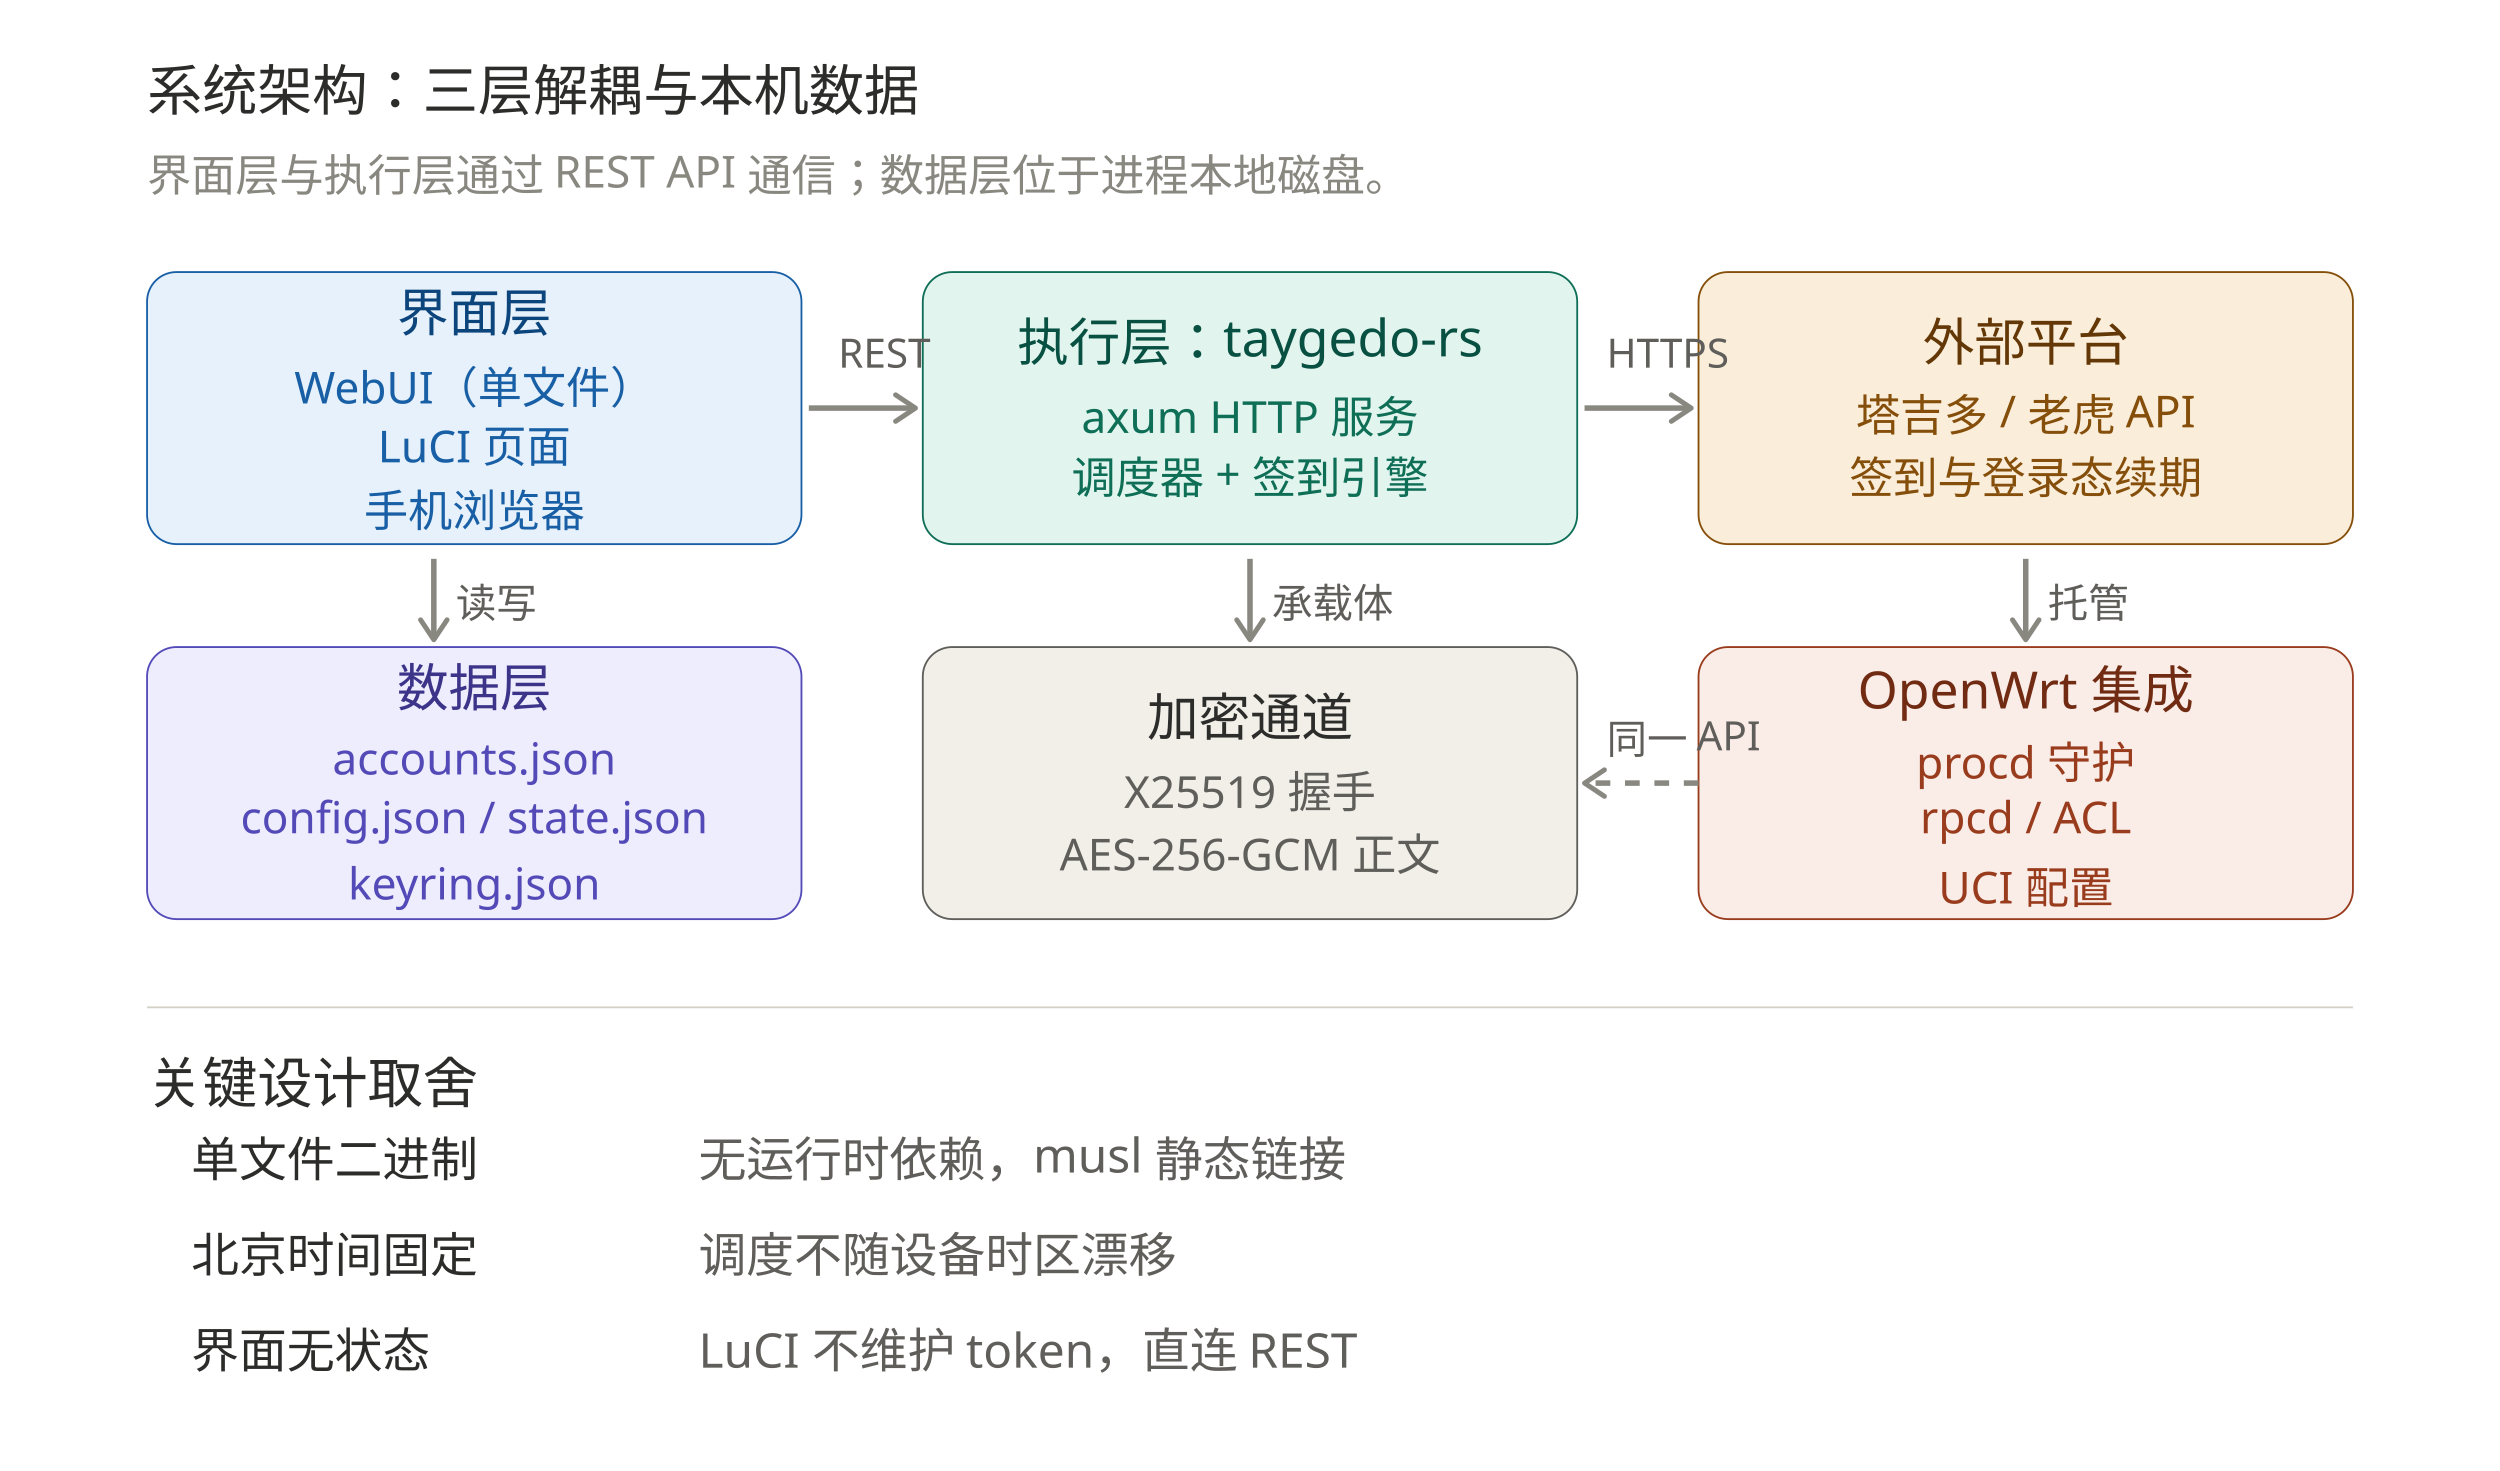
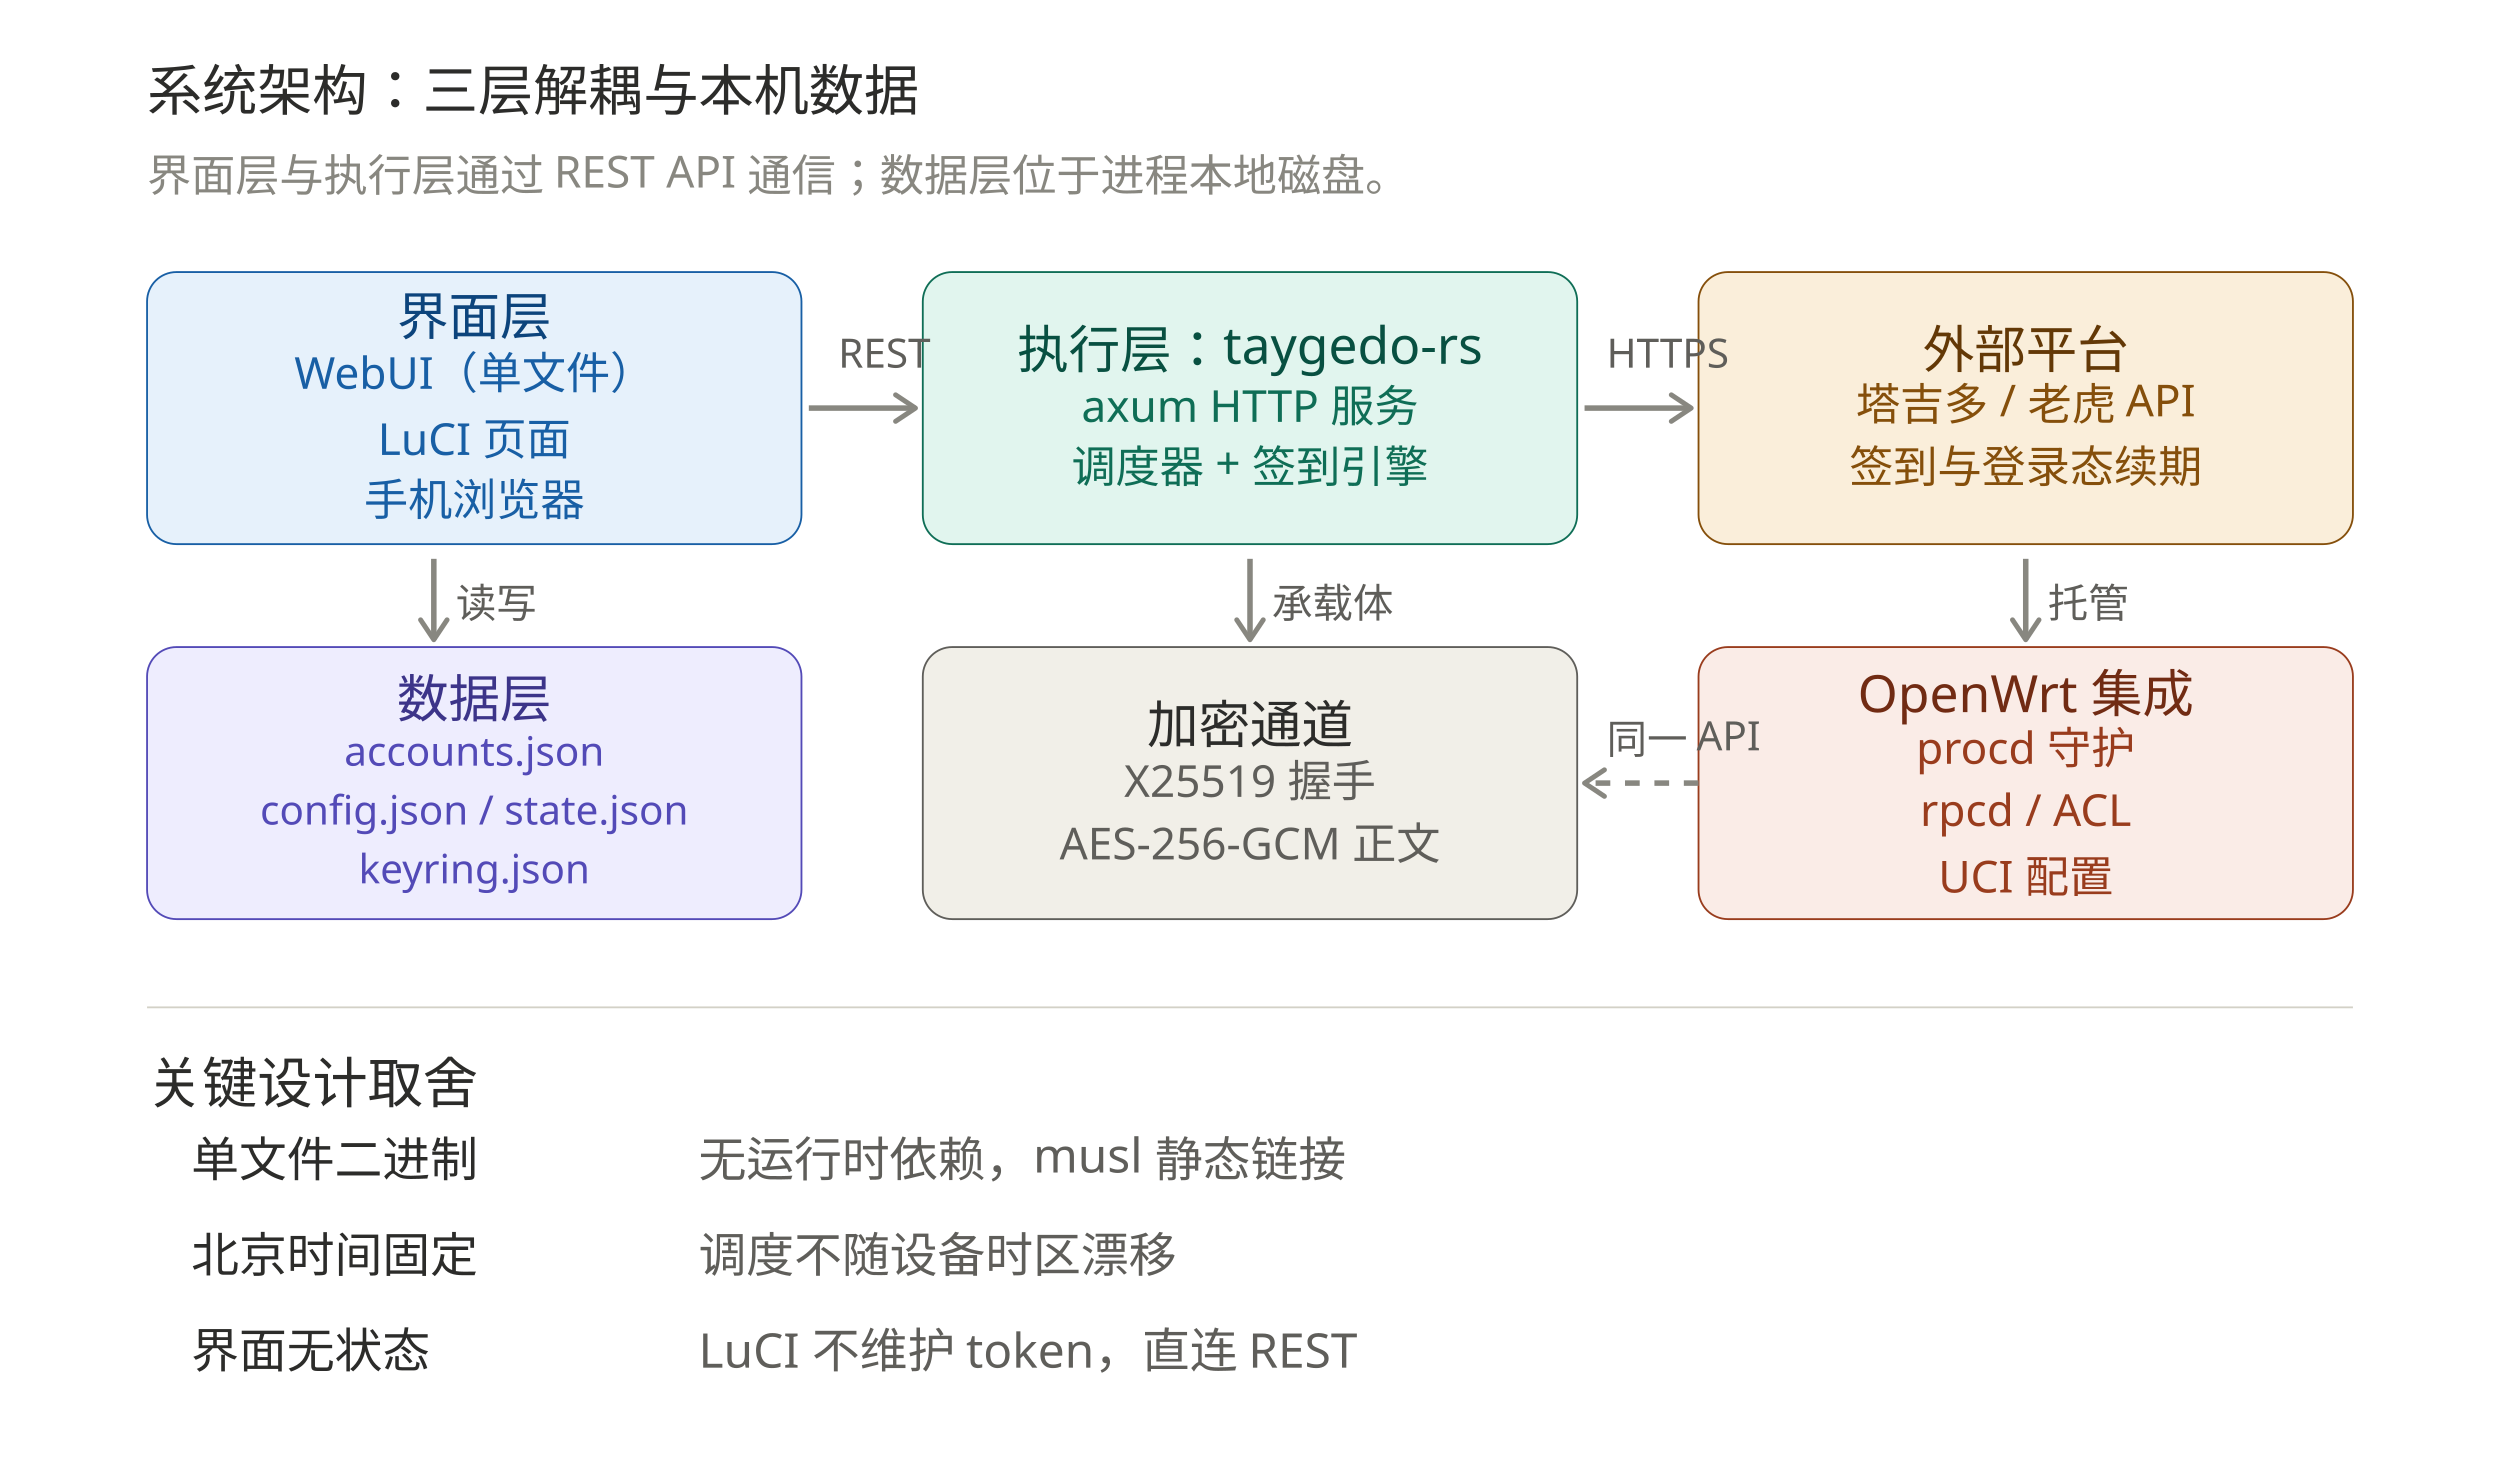
<svg xmlns="http://www.w3.org/2000/svg" viewBox="0 0 680 400" width="100%" role="img">
  <style>
text{font-family:'PingFang SC','Microsoft YaHei','Noto Sans SC','Hiragino Sans GB',sans-serif}
@media (prefers-color-scheme: dark){
g.s-blue&gt;rect,g.s-blue&gt;circle,g.s-blue&gt;polygon{fill:#042C53;stroke:#85B7EB}
g.s-blue&gt;text{fill:#B5D4F4}
g.s-teal&gt;rect,g.s-teal&gt;circle,g.s-teal&gt;polygon{fill:#04342C;stroke:#5DCAA5}
g.s-teal&gt;text{fill:#9FE1CB}
g.s-amber&gt;rect,g.s-amber&gt;circle,g.s-amber&gt;polygon{fill:#412402;stroke:#EF9F27}
g.s-amber&gt;text{fill:#FAC775}
g.s-purple&gt;rect,g.s-purple&gt;circle,g.s-purple&gt;polygon{fill:#26215C;stroke:#AFA9EC}
g.s-purple&gt;text{fill:#CECBF6}
g.s-coral&gt;rect,g.s-coral&gt;circle,g.s-coral&gt;polygon{fill:#4A1B0C;stroke:#F0997B}
g.s-coral&gt;text{fill:#F5C4B3}
g.s-gray&gt;rect,g.s-gray&gt;circle,g.s-gray&gt;polygon{fill:#2C2C2A;stroke:#B4B2A9}
g.s-gray&gt;text{fill:#D3D1C7}
g.s-red&gt;rect,g.s-red&gt;circle,g.s-red&gt;polygon{fill:#501313;stroke:#F09595}
g.s-red&gt;text{fill:#F7C1C1}
g.s-green&gt;rect,g.s-green&gt;circle,g.s-green&gt;polygon{fill:#173404;stroke:#97C459}
g.s-green&gt;text{fill:#C0DD97}
g.s-pink&gt;rect,g.s-pink&gt;circle,g.s-pink&gt;polygon{fill:#4B1528;stroke:#ED93B1}
g.s-pink&gt;text{fill:#F4C0D1}
g.s-neutral&gt;rect{fill:#2C2C2A;stroke:#B4B2A9}
g.s-neutral&gt;text{fill:#D3D1C7}
g.s-t1&gt;text{fill:#F1EFE8}
g.s-t2&gt;text{fill:#B4B2A9}
g.s-t3&gt;text{fill:#888780}
g.s-ln&gt;line,g.s-ln&gt;path{stroke:#B4B2A9}
g.s-div&gt;line{stroke:#444441}
}
</style>
  <defs>
    <marker id="ah" viewBox="0 0 10 10" refX="8" refY="5" markerWidth="6" markerHeight="6" orient="auto-start-reverse">
      <path d="M2 1L8 5L2 9" fill="none" stroke="#888780" stroke-width="1.5" stroke-linecap="round" stroke-linejoin="round" />
    </marker>
    <marker id="ah2" viewBox="0 0 10 10" refX="8" refY="5" markerWidth="6" markerHeight="6" orient="auto-start-reverse">
      <path d="M2 1L8 5L2 9" fill="none" stroke="#D85A30" stroke-width="1.5" stroke-linecap="round" stroke-linejoin="round" />
    </marker>
  </defs>
  <g class="s-t1">
    <text x="40" y="30" font-size="15" font-weight="500" fill="#2C2C2A">系统架构：三层解耦与本机数据</text>
  </g>
  <g class="s-t3">
    <text x="40" y="52" font-size="12" fill="#888780">界面层与执行层通过 REST API 通信；数据层位于进程本地磁盘。</text>
  </g>
  <g class="s-blue">
    <rect x="40" y="74" width="178" height="74" rx="8" fill="#E6F1FB" stroke="#185FA5" stroke-width="0.5" />
-     <text x="129" y="84" font-size="14" font-weight="500" fill="#0C447C" text-anchor="middle" dominant-baseline="central">界面层</text>
-     <text x="129" y="104" font-size="12" fill="#185FA5" text-anchor="middle" dominant-baseline="central">WebUI（单文件）</text>
-     <text x="129" y="120" font-size="12" fill="#185FA5" text-anchor="middle" dominant-baseline="central">LuCI 页面</text>
-     <text x="129" y="138" font-size="12" fill="#185FA5" text-anchor="middle" dominant-baseline="central">手机浏览器</text>
+     <text x="129" y="85" font-size="14" font-weight="500" fill="#0C447C" text-anchor="middle" dominant-baseline="central">界面层</text>
+     <text x="129" y="100" font-size="12" fill="#185FA5" text-anchor="middle" dominant-baseline="central">WebUI（单文件）</text>
+     <text x="129" y="118" font-size="12" fill="#185FA5" text-anchor="middle" dominant-baseline="central">LuCI 页面</text>
+     <text x="129" y="135" font-size="12" fill="#185FA5" text-anchor="middle" dominant-baseline="central">手机浏览器</text>
  </g>
  <g class="s-teal">
    <rect x="251" y="74" width="178" height="74" rx="8" fill="#E1F5EE" stroke="#0F6E56" stroke-width="0.5" />
-     <text x="340" y="92" font-size="14" font-weight="500" fill="#085041" text-anchor="middle" dominant-baseline="central">执行层：taygedo-rs</text>
-     <text x="340" y="112" font-size="12" fill="#0F6E56" text-anchor="middle" dominant-baseline="central">axum HTTP 服务</text>
-     <text x="340" y="129" font-size="12" fill="#0F6E56" text-anchor="middle" dominant-baseline="central">调度器 + 签到引擎</text>
+     <text x="340" y="94" font-size="14" font-weight="500" fill="#085041" text-anchor="middle" dominant-baseline="central">执行层：taygedo-rs</text>
+     <text x="340" y="109" font-size="12" fill="#0F6E56" text-anchor="middle" dominant-baseline="central">axum HTTP 服务</text>
+     <text x="340" y="126" font-size="12" fill="#0F6E56" text-anchor="middle" dominant-baseline="central">调度器 + 签到引擎</text>
  </g>
  <g class="s-amber">
    <rect x="462" y="74" width="178" height="74" rx="8" fill="#FAEEDA" stroke="#854F0B" stroke-width="0.5" />
-     <text x="551" y="92" font-size="14" font-weight="500" fill="#633806" text-anchor="middle" dominant-baseline="central">外部平台</text>
-     <text x="551" y="112" font-size="12" fill="#854F0B" text-anchor="middle" dominant-baseline="central">塔吉多 / 老虎 API</text>
-     <text x="551" y="129" font-size="12" fill="#854F0B" text-anchor="middle" dominant-baseline="central">签到与登录态续期</text>
+     <text x="551" y="94" font-size="14" font-weight="500" fill="#633806" text-anchor="middle" dominant-baseline="central">外部平台</text>
+     <text x="551" y="109" font-size="12" fill="#854F0B" text-anchor="middle" dominant-baseline="central">塔吉多 / 老虎 API</text>
+     <text x="551" y="126" font-size="12" fill="#854F0B" text-anchor="middle" dominant-baseline="central">签到与登录态续期</text>
  </g>
  <g class="s-purple">
    <rect x="40" y="176" width="178" height="74" rx="8" fill="#EEEDFE" stroke="#534AB7" stroke-width="0.5" />
-     <text x="129" y="186" font-size="14" font-weight="500" fill="#3C3489" text-anchor="middle" dominant-baseline="central">数据层</text>
-     <text x="129" y="206" font-size="12" fill="#534AB7" text-anchor="middle" dominant-baseline="central">accounts.json</text>
-     <text x="129" y="222" font-size="12" fill="#534AB7" text-anchor="middle" dominant-baseline="central">config.json / state.json</text>
-     <text x="129" y="240" font-size="12" fill="#534AB7" text-anchor="middle" dominant-baseline="central">keyring.json</text>
+     <text x="129" y="189" font-size="14" font-weight="500" fill="#3C3489" text-anchor="middle" dominant-baseline="central">数据层</text>
+     <text x="129" y="204" font-size="11.0" fill="#534AB7" text-anchor="middle" dominant-baseline="central">accounts.json</text>
+     <text x="129" y="220" font-size="11.0" fill="#534AB7" text-anchor="middle" dominant-baseline="central">config.json / state.json</text>
+     <text x="129" y="236" font-size="11.0" fill="#534AB7" text-anchor="middle" dominant-baseline="central">keyring.json</text>
  </g>
  <g class="s-gray">
    <rect x="251" y="176" width="178" height="74" rx="8" fill="#F1EFE8" stroke="#5F5E5A" stroke-width="0.5" />
-     <text x="340" y="194" font-size="14" font-weight="500" fill="#2C2C2A" text-anchor="middle" dominant-baseline="central">加密通道</text>
-     <text x="340" y="214" font-size="12" fill="#5F5E5A" text-anchor="middle" dominant-baseline="central">X25519 握手</text>
-     <text x="340" y="231" font-size="12" fill="#5F5E5A" text-anchor="middle" dominant-baseline="central">AES-256-GCM 正文</text>
+     <text x="340" y="196" font-size="14" font-weight="500" fill="#2C2C2A" text-anchor="middle" dominant-baseline="central">加密通道</text>
+     <text x="340" y="211" font-size="12" fill="#5F5E5A" text-anchor="middle" dominant-baseline="central">X25519 握手</text>
+     <text x="340" y="228" font-size="12" fill="#5F5E5A" text-anchor="middle" dominant-baseline="central">AES-256-GCM 正文</text>
  </g>
  <g class="s-coral">
    <rect x="462" y="176" width="178" height="74" rx="8" fill="#FAECE7" stroke="#993C1D" stroke-width="0.5" />
-     <text x="551" y="186" font-size="14" font-weight="500" fill="#712B13" text-anchor="middle" dominant-baseline="central">OpenWrt 集成</text>
-     <text x="551" y="206" font-size="12" fill="#993C1D" text-anchor="middle" dominant-baseline="central">procd 守护</text>
-     <text x="551" y="222" font-size="12" fill="#993C1D" text-anchor="middle" dominant-baseline="central">rpcd / ACL</text>
-     <text x="551" y="240" font-size="12" fill="#993C1D" text-anchor="middle" dominant-baseline="central">UCI 配置</text>
+     <text x="551" y="187" font-size="14" font-weight="500" fill="#712B13" text-anchor="middle" dominant-baseline="central">OpenWrt 集成</text>
+     <text x="551" y="202" font-size="12" fill="#993C1D" text-anchor="middle" dominant-baseline="central">procd 守护</text>
+     <text x="551" y="220" font-size="12" fill="#993C1D" text-anchor="middle" dominant-baseline="central">rpcd / ACL</text>
+     <text x="551" y="237" font-size="12" fill="#993C1D" text-anchor="middle" dominant-baseline="central">UCI 配置</text>
  </g>
  <g class="s-ln">
    <line x1="220" y1="111" x2="249" y2="111" stroke="#888780" stroke-width="1.5" marker-end="url(#ah)" />
  </g>
  <g class="s-ln">
    <line x1="431" y1="111" x2="460" y2="111" stroke="#888780" stroke-width="1.5" marker-end="url(#ah)" />
  </g>
  <g class="s-t2">
    <text x="228" y="100" font-size="11" fill="#5F5E5A">REST</text>
  </g>
  <g class="s-t2">
    <text x="437" y="100" font-size="11" fill="#5F5E5A">HTTPS</text>
  </g>
  <g class="s-ln">
    <line x1="118" y1="152" x2="118" y2="174" stroke="#888780" stroke-width="1.5" marker-end="url(#ah)" />
  </g>
  <g class="s-t2">
    <text x="124" y="168" font-size="11" fill="#5F5E5A">读写</text>
  </g>
  <g class="s-ln">
    <line x1="340" y1="152" x2="340" y2="174" stroke="#888780" stroke-width="1.5" marker-end="url(#ah)" />
  </g>
  <g class="s-t2">
    <text x="346" y="168" font-size="11" fill="#5F5E5A">承载体</text>
  </g>
  <g class="s-ln">
    <line x1="551" y1="152" x2="551" y2="174" stroke="#888780" stroke-width="1.5" marker-end="url(#ah)" />
  </g>
  <g class="s-t2">
    <text x="557" y="168" font-size="11" fill="#5F5E5A">托管</text>
  </g>
  <g class="s-ln">
    <line x1="462" y1="213" x2="431" y2="213" stroke="#888780" stroke-width="1.5" stroke-dasharray="4 4" marker-end="url(#ah)" />
  </g>
  <g class="s-t2">
    <text x="437" y="205" font-size="11" fill="#5F5E5A">同一 API</text>
  </g>
  <g class="s-div">
    <line x1="40" y1="274" x2="640" y2="274" stroke="#D3D1C7" stroke-width="0.5" />
  </g>
  <g class="s-t1">
    <text x="40" y="300" font-size="15" font-weight="500" fill="#2C2C2A">关键设计取舍</text>
  </g>
  <text class="s-t1" x="52" y="320" font-size="13" font-weight="500" fill="#2C2C2A">单文件二进制</text>
  <g class="s-t2">
    <text x="190" y="320" font-size="13" fill="#5F5E5A">无运行时依赖，musl 静态链接</text>
  </g>
  <text class="s-t1" x="52" y="346" font-size="13" font-weight="500" fill="#2C2C2A">北京时间固定</text>
  <g class="s-t2">
    <text x="190" y="346" font-size="13" fill="#5F5E5A">调度不随设备时区漂移</text>
  </g>
  <text class="s-t1" x="52" y="372" font-size="13" font-weight="500" fill="#2C2C2A">界面无状态</text>
  <g class="s-t2">
    <text x="190" y="372" font-size="13" fill="#5F5E5A">LuCI 不维护 token，直连 REST</text>
  </g>
</svg>
